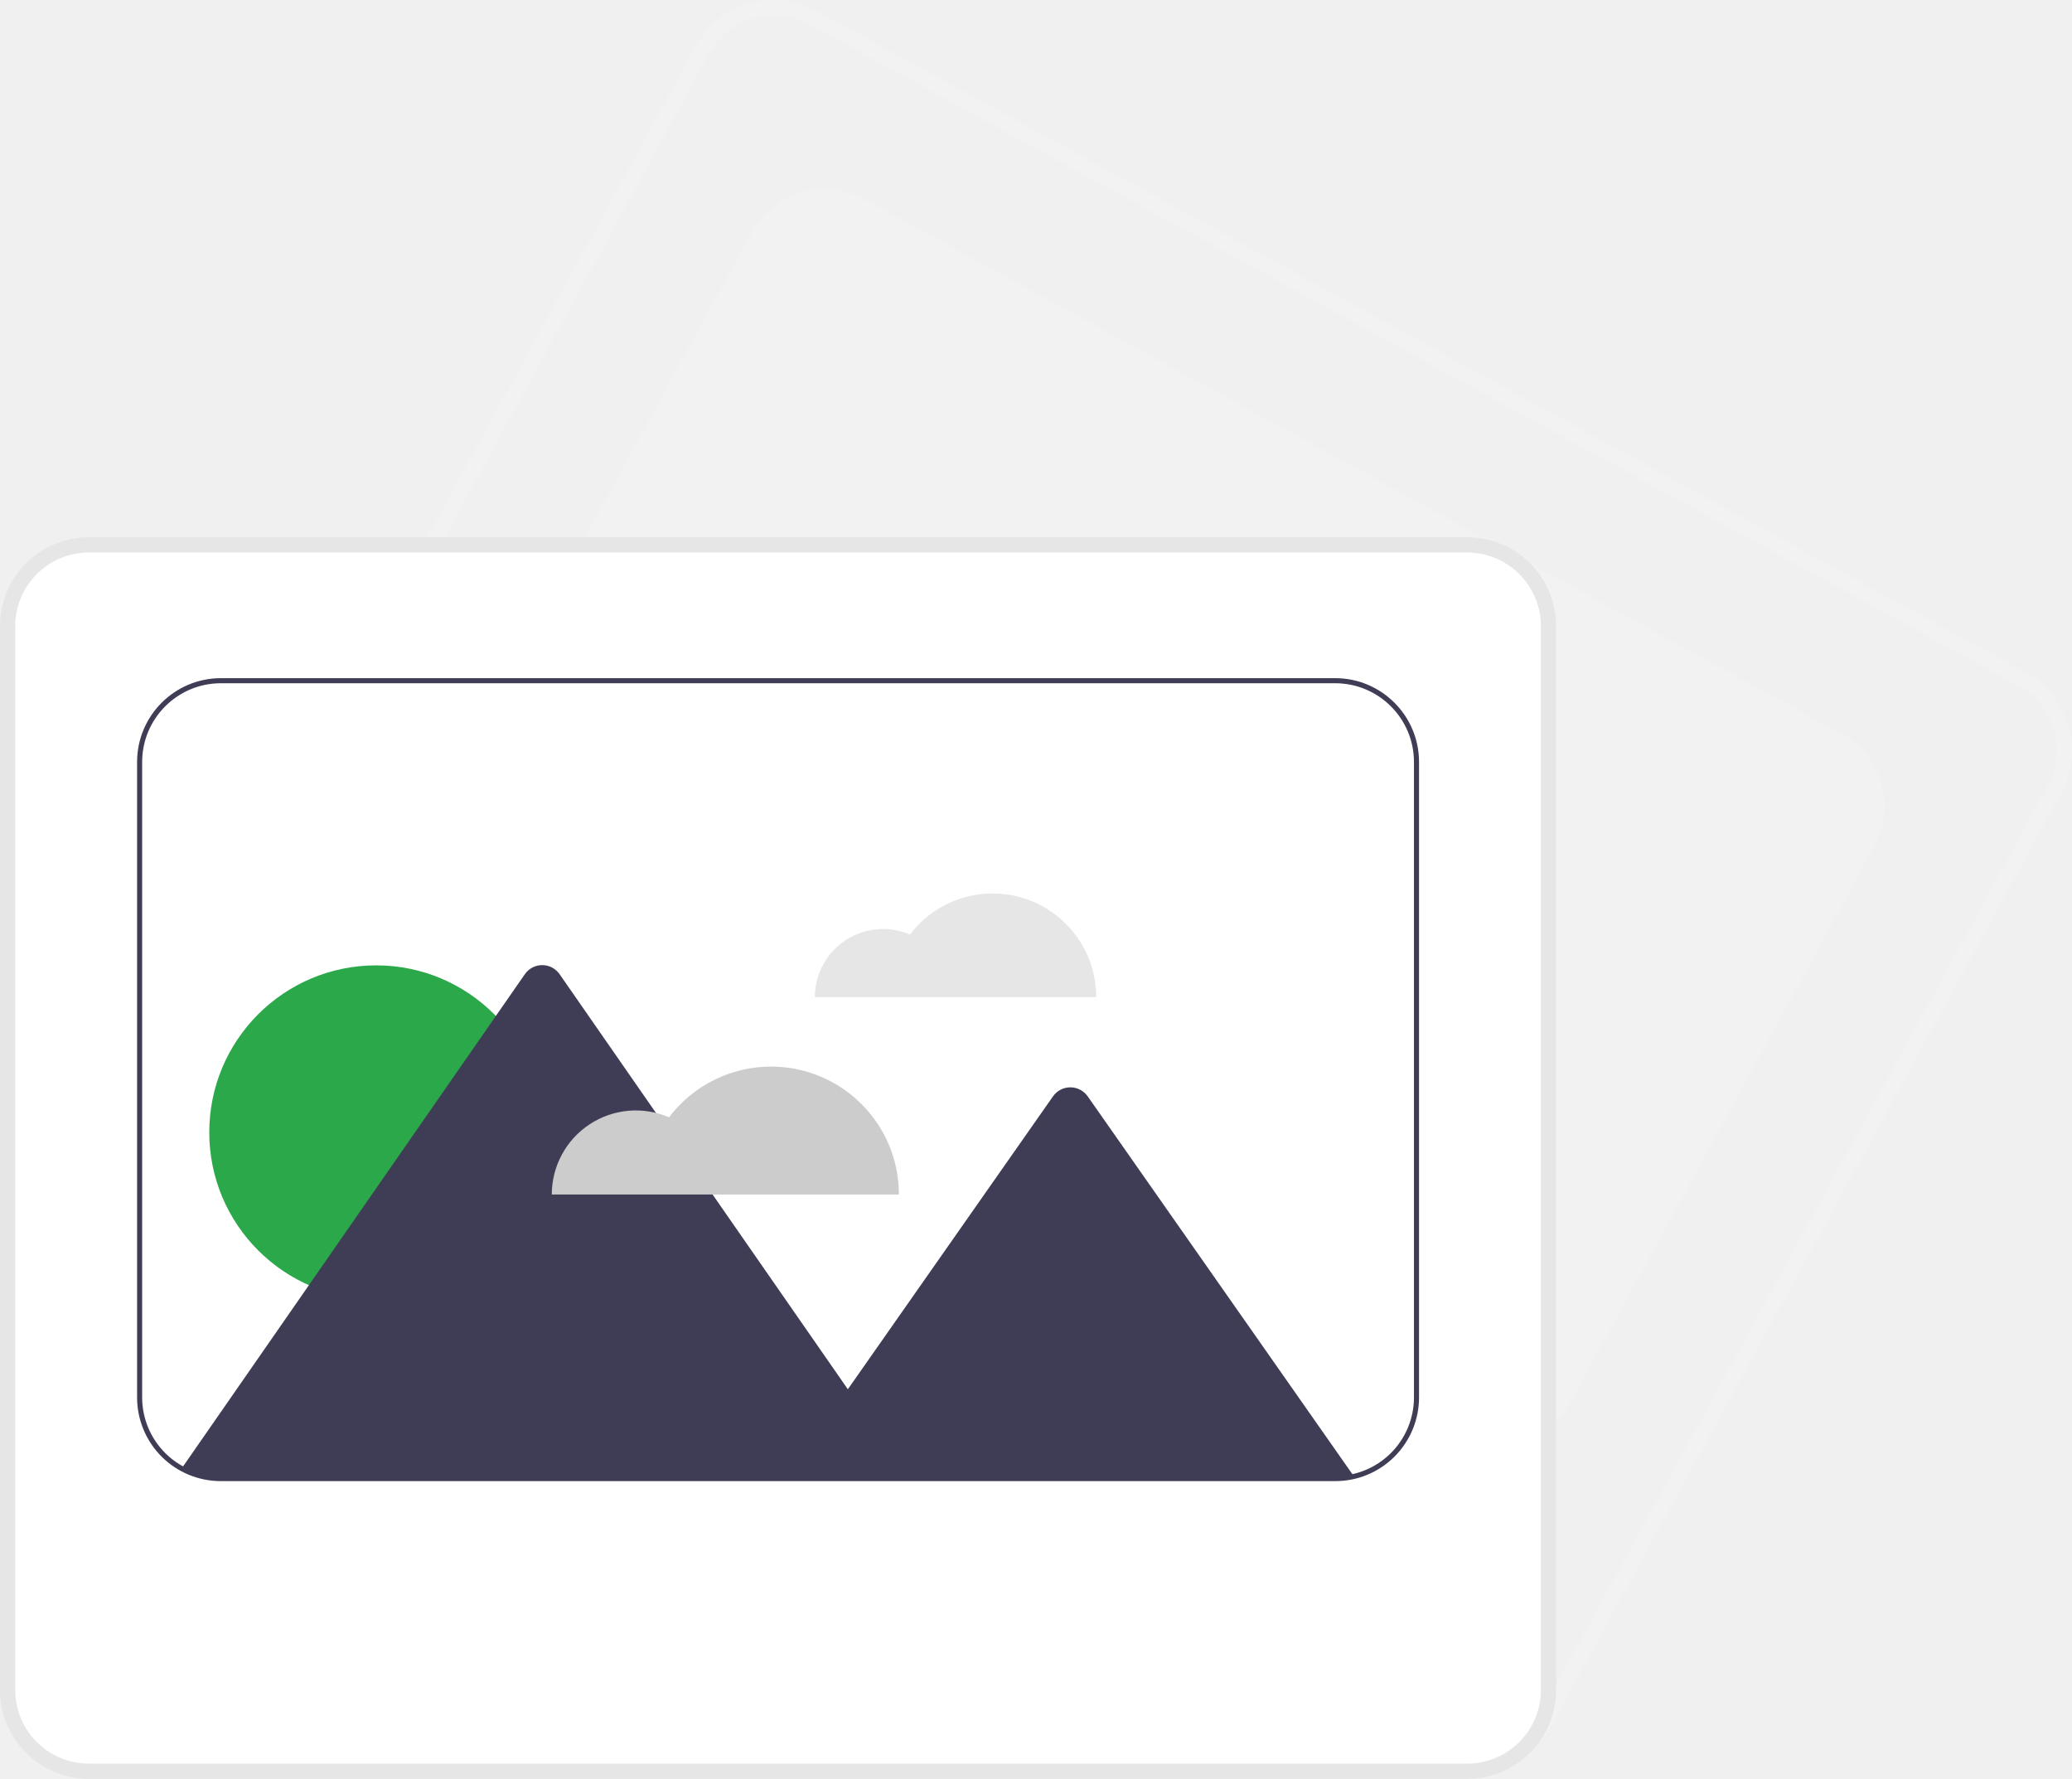
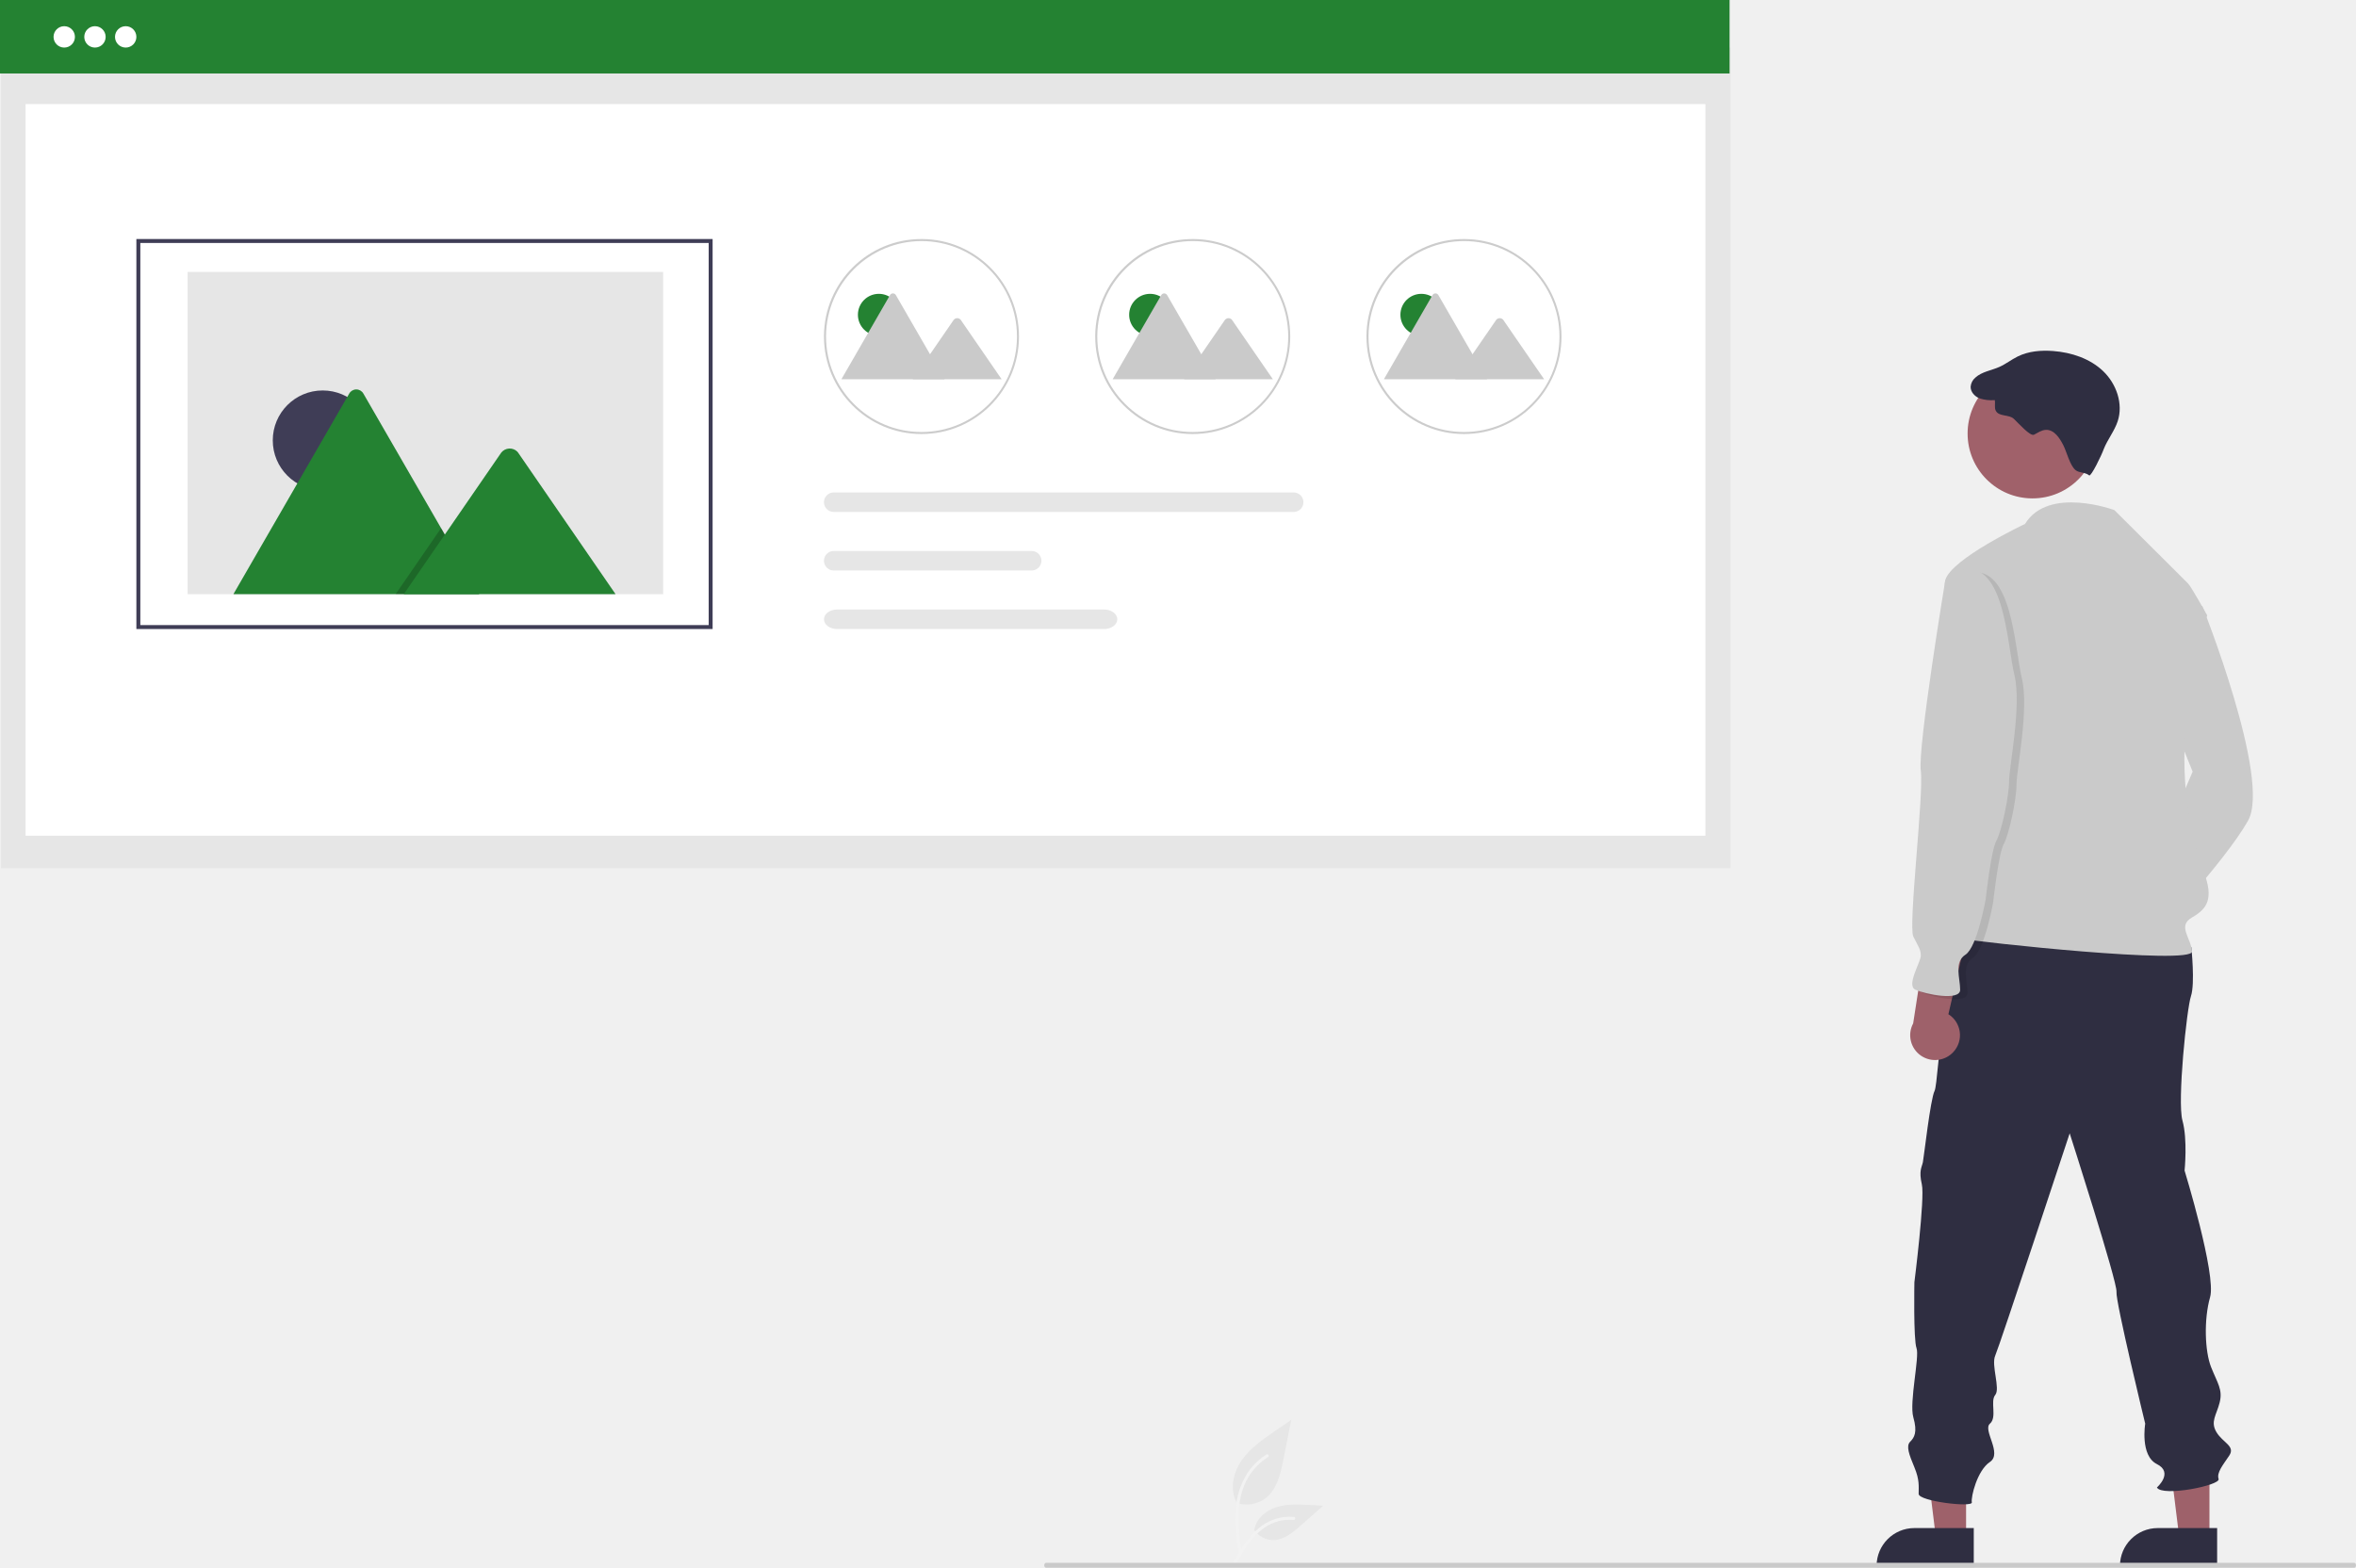
- <svg xmlns="http://www.w3.org/2000/svg" data-name="Layer 1" width="816.222" height="700.597" viewBox="0 0 816.222 700.597">
-   <path d="M772.021,797.895a34.814,34.814,0,0,1-16.746-4.309L278.867,533.041a35.039,35.039,0,0,1-13.914-47.501L466.001,117.924a34.999,34.999,0,0,1,47.502-13.914l476.408,260.546a35.039,35.039,0,0,1,13.914,47.501L802.777,779.673a34.771,34.771,0,0,1-20.869,16.795A35.147,35.147,0,0,1,772.021,797.895Zm-13.867-9.572a29.001,29.001,0,0,0,39.359-11.529L998.56,409.179A29.033,29.033,0,0,0,987.032,369.82L510.623,109.274a29.001,29.001,0,0,0-39.359,11.529L270.217,488.418A29.033,29.033,0,0,0,281.746,527.777Z" transform="translate(-191.8888 -99.7015)" fill="#f2f2f2" />
-   <path d="M781.844,669.325a32.706,32.706,0,0,1-15.683-4.017L380.999,454.665a32.469,32.469,0,0,1-12.92-44.108L488.151,191.005a32.497,32.497,0,0,1,44.109-12.92L917.422,388.729a32.498,32.498,0,0,1,12.92,44.108l-.439-.24.439.24L810.27,652.388A32.364,32.364,0,0,1,781.844,669.325Z" transform="translate(-191.8888 -99.7015)" fill="#f2f2f2" />
-   <path d="M769.889,797.798h-543a32.537,32.537,0,0,1-32.5-32.5v-419a32.537,32.537,0,0,1,32.5-32.5h543a32.537,32.537,0,0,1,32.5,32.5v419A32.537,32.537,0,0,1,769.889,797.798Z" transform="translate(-191.8888 -99.7015)" fill="#fff" />
-   <path d="M769.889,800.298h-543a35.039,35.039,0,0,1-35-35v-419a35.039,35.039,0,0,1,35-35h543a35.039,35.039,0,0,1,35,35v419A35.039,35.039,0,0,1,769.889,800.298Zm-543-483a29.033,29.033,0,0,0-29,29v419a29.033,29.033,0,0,0,29,29h543a29.033,29.033,0,0,0,29-29v-419a29.033,29.033,0,0,0-29-29Z" transform="translate(-191.8888 -99.7015)" fill="#e6e6e6" />
-   <path d="M582.892,451.586a40.764,40.764,0,0,0-32.551,16.186,26.84,26.84,0,0,0-37.449,24.648H623.725A40.833,40.833,0,0,0,582.892,451.586Z" transform="translate(-191.8888 -99.7015)" fill="#e6e6e6" />
-   <circle cx="148.197" cy="445.96" r="65.757" fill="#2ba84a" />
-   <path d="M725.249,681.179a31.878,31.878,0,0,1-7.36.85h-439a31.875,31.875,0,0,1-15.46-3.97l1.17-1.68,48.98-70.53,72.58-104.49,1.06-1.53,11.42-16.44a8.337,8.337,0,0,1,13.7,0l37.94,54.61v.01l22.32,32.14,53.28,76.7,80.81-115.35a8.348,8.348,0,0,1,13.68,0l51.84,73.99,2.98,4.25Z" transform="translate(-191.8888 -99.7015)" fill="#3f3d56" />
-   <path d="M495.618,519.768A50.293,50.293,0,0,0,455.458,539.738,33.114,33.114,0,0,0,409.255,570.147h136.743A50.379,50.379,0,0,0,495.618,519.768Z" transform="translate(-191.8888 -99.7015)" fill="#ccc" />
-   <path d="M717.889,683.028h-439a32.97,32.97,0,0,1-33-33V399.789a33.037,33.037,0,0,1,33-33h439a33.037,33.037,0,0,1,33,33V650.028a32.962,32.962,0,0,1-33,33Zm-439-314.24a31.035,31.035,0,0,0-31,31V650.028a30.971,30.971,0,0,0,31,31h439a30.964,30.964,0,0,0,31-31V399.789a31.035,31.035,0,0,0-31-31Z" transform="translate(-191.8888 -99.7015)" fill="#3f3d56" />
+ <svg xmlns="http://www.w3.org/2000/svg" data-name="Layer 1" width="958.395" height="637.798" viewBox="0 0 958.395 637.798">
+   <g id="b741a6a4-0c94-4a93-9cb5-e22b35789664" data-name="Group 58">
+     <path id="ac0655ac-0c66-422f-907a-9e1a46083673-213" data-name="Path 438" d="M623.655,742.474a12.8,12.8,0,0,0,12.364-2.178c4.33-3.635,5.688-9.623,6.793-15.168l3.268-16.4-6.841,4.711c-4.92,3.388-9.95,6.884-13.356,11.79s-4.893,11.6-2.156,16.914" transform="translate(-120.8025 -131.101)" fill="#e6e6e6" />
+     <path id="a9f6edd9-ffd5-4087-8bdb-dd611279c760-214" data-name="Path 439" d="M624.712,763.47c-.861-6.273-1.747-12.627-1.143-18.967a29.832,29.832,0,0,1,5.752-15.64,26.018,26.018,0,0,1,6.675-6.049c.668-.421,1.282.637.617,1.056a24.735,24.735,0,0,0-9.784,11.805c-2.13,5.418-2.472,11.324-2.105,17.079.222,3.48.692,6.938,1.167,10.391a.634.634,0,0,1-.427.752.615.615,0,0,1-.752-.427Z" transform="translate(-120.8025 -131.101)" fill="#f2f2f2" />
+     <path id="e5b8b1da-faf7-4c11-88ee-cabc9c313bed-215" data-name="Path 442" d="M630.909,753.405a9.425,9.425,0,0,0,8.212,4.238c4.157-.2,7.623-3.1,10.743-5.853l9.228-8.147-6.107-.292c-4.392-.21-8.9-.406-13.08.948s-8.041,4.614-8.806,8.944" transform="translate(-120.8025 -131.101)" fill="#e6e6e6" />
+     <path id="aa5166d1-e32d-46c4-8a32-79f8a6dcb289-216" data-name="Path 443" d="M622.277,767.076c4.145-7.335,8.953-15.486,17.544-18.092a19.578,19.578,0,0,1,7.379-.762c.783.068.588,1.275-.194,1.208a18.188,18.188,0,0,0-11.776,3.116,30.61,30.61,0,0,0-8.094,8.735c-1.34,2.041-2.541,4.169-3.742,6.294C623.011,768.254,621.889,767.764,622.277,767.076Z" transform="translate(-120.8025 -131.101)" fill="#f2f2f2" />
+   </g>
+   <rect id="b0c98e14-1925-4936-b700-8389486832dc" data-name="Rectangle 62" x="0.395" y="19.352" width="703.576" height="333.859" fill="#e6e6e6" />
+   <rect id="b68ecde8-71e2-4e37-9915-29330f01abce" data-name="Rectangle 75" x="10.395" y="42.352" width="683.339" height="297.645" fill="#fff" />
+   <rect id="e8db4df2-8ee7-43dc-8bde-94a4824e02e5" data-name="Rectangle 80" width="703.576" height="29.89" fill="#248232" />
+   <g id="fb1c6b8a-0955-4e76-8223-9f33cff758ba" data-name="Group 80">
+     <rect id="f182cb2d-075c-4cee-9ba1-dc8adfb68bff" data-name="Rectangle 111" x="56.504" y="97.778" width="232.802" height="157.058" fill="#fff" />
+     <path id="bcba5beb-716d-4631-a3f1-0727bd6657d3-217" data-name="Path 709" d="M410.687,387.008h-234.408V228.344h234.408Zm-232.8-1.606h231.2V229.949h-231.2Z" transform="translate(-120.8025 -131.101)" fill="#3f3d56" />
+     <path id="f932a065-06b7-4cdf-83d6-7c97cd1dbf89-218" data-name="Path 710" d="M197.116,372.829h193.452v-131.1h-193.452Z" transform="translate(-120.8025 -131.101)" fill="#e6e6e6" />
+     <g id="ecf65588-dc32-434f-852e-0af5885642fd" data-name="Group 55">
+       <circle id="f52ba536-ee7f-40e0-9be2-a052cb8136e2" data-name="Ellipse 110" cx="131.266" cy="179.154" r="20.306" fill="#3f3d56" />
+       <path id="b628c6f5-d4f4-4858-bd34-4c014918c956-219" data-name="Path 711" d="M315.743,372.833h-99.613a2.027,2.027,0,0,1-.372-.03l47.112-81.6a3.3,3.3,0,0,1,5.742,0l31.618,54.763,1.515,2.62Z" transform="translate(-120.8025 -131.101)" fill="#248232" />
+       <path id="f233adae-7d2f-4068-80e4-6d04a9f9b275-220" data-name="Path 712" d="M315.743,372.83h-34.011l16.7-24.251,1.2-1.747.6-.874,1.514,2.62Z" transform="translate(-120.8025 -131.101)" opacity="0.2" style="isolation:isolate" />
+       <path id="b7d33c45-0595-4de3-9083-860e8be6bfda-221" data-name="Path 713" d="M371.208,372.831h-86.157l16.7-24.251,1.2-1.747,21.756-31.6a4.4,4.4,0,0,1,6.535-.391,3.925,3.925,0,0,1,.313.391Z" transform="translate(-120.8025 -131.101)" fill="#248232" />
+     </g>
+   </g>
+   <g id="a30f63cb-bc78-4650-9940-a4284081fdce" data-name="Group 26">
+     <path id="a98a124e-3787-4fab-85a3-89b8128d43e9-222" data-name="Path 45" d="M495.651,307.677a39.649,39.649,0,0,1-39.666-39.632v-.288a39.666,39.666,0,1,1,39.671,39.92h-.005Zm0-78.5a38.914,38.914,0,0,0-38.826,38.6v.227a38.836,38.836,0,1,0,38.845-38.827h-.019Z" transform="translate(-120.8025 -131.101)" fill="#ccc" />
+     <g id="f6bbc1ed-5643-42a3-82b5-87ed10503463" data-name="Group 27">
+       <circle id="aabd211e-9945-4333-9755-fa4b890167be" data-name="Ellipse 7" cx="357.502" cy="128.056" r="8.514" fill="#248232" />
+       <path id="f271b168-7c91-4b60-9d98-0e3973010936-223" data-name="Path 63" d="M505.002,285.393h-41.766a.85.85,0,0,1-.156-.013l19.755-34.215a1.383,1.383,0,0,1,2.407,0l13.257,22.964.635,1.1Z" transform="translate(-120.8025 -131.101)" fill="#cacaca" />
+       <path id="bf105c06-a11f-4136-b86d-a4e60d739436-224" data-name="Path 65" d="M528.257,285.393h-36.125l7-10.168.5-.733,9.122-13.251a1.846,1.846,0,0,1,2.742-.164,1.643,1.643,0,0,1,.131.164Z" transform="translate(-120.8025 -131.101)" fill="#cacaca" />
+     </g>
+   </g>
+   <circle id="b25961f2-04b5-471b-8375-63fc1d048083" data-name="Ellipse 239" cx="26.13" cy="15.005" r="4.348" fill="#fff" />
+   <circle id="e0ae52ce-30d2-47d7-9cd9-936448fa1255" data-name="Ellipse 240" cx="38.63" cy="15.005" r="4.348" fill="#fff" />
+   <circle id="a1452965-a3bf-422b-8d64-ee8b2f8e7426" data-name="Ellipse 241" cx="51.13" cy="15.005" r="4.348" fill="#fff" />
+   <g id="ab45d53e-b1f0-4c03-af47-648f4d456c24" data-name="Group 81">
+     <path id="acc17b87-6e67-425b-8932-43641ebcc687-225" data-name="Path 45-2" d="M605.993,307.677a39.649,39.649,0,0,1-39.666-39.632v-.288a39.666,39.666,0,1,1,39.671,39.92h-.005Zm0-78.5a38.914,38.914,0,0,0-38.826,38.6v.227a38.836,38.836,0,1,0,38.845-38.827h-.019Z" transform="translate(-120.8025 -131.101)" fill="#ccc" />
+     <g id="a2cc8add-6efd-4920-b0ce-6d73dd962d83" data-name="Group 27-2">
+       <circle id="aa9a4c61-6b20-4132-87eb-1689f68544dc" data-name="Ellipse 7-2" cx="467.843" cy="128.056" r="8.514" fill="#248232" />
+       <path id="bec16132-452e-4535-9c04-23459bf5a636-226" data-name="Path 63-2" d="M615.344,285.393h-41.766a.85.85,0,0,1-.156-.013l19.755-34.215a1.383,1.383,0,0,1,2.407,0l13.257,22.964.635,1.1Z" transform="translate(-120.8025 -131.101)" fill="#cacaca" />
+       <path id="f6bc28e7-d77e-4ad9-883f-0ef370cdf6a5-227" data-name="Path 65-2" d="M638.599,285.393h-36.125l7-10.168.5-.733,9.122-13.251a1.846,1.846,0,0,1,2.742-.164,1.643,1.643,0,0,1,.131.164Z" transform="translate(-120.8025 -131.101)" fill="#cacaca" />
+     </g>
+   </g>
+   <g id="b008f90a-485c-47d7-9740-68c5509ab4de" data-name="Group 82">
+     <path id="bfe9e607-b29d-4804-aeb1-3628394a30ae-228" data-name="Path 45-3" d="M716.334,307.677a39.649,39.649,0,0,1-39.666-39.632v-.288a39.666,39.666,0,1,1,39.671,39.92h-.005Zm0-78.5a38.914,38.914,0,0,0-38.826,38.6v.227a38.836,38.836,0,1,0,38.845-38.827h-.019Z" transform="translate(-120.8025 -131.101)" fill="#ccc" />
+     <g id="e28c6b75-f185-4232-8320-5d44236ab799" data-name="Group 27-3">
+       <circle id="e90051d6-a94a-48d9-a554-c10510884661" data-name="Ellipse 7-3" cx="578.185" cy="128.056" r="8.514" fill="#248232" />
+       <path id="a473ea89-341a-4b2a-8eda-942ae9a78b66-229" data-name="Path 63-3" d="M725.686,285.393h-41.766a.85.85,0,0,1-.156-.013l19.755-34.215a1.383,1.383,0,0,1,2.407,0l13.257,22.964.635,1.1Z" transform="translate(-120.8025 -131.101)" fill="#cacaca" />
+       <path id="f0f50ed7-15ea-465e-b400-fbead83840a6-230" data-name="Path 65-3" d="M748.941,285.393h-36.125l7-10.168.5-.733,9.122-13.251a1.846,1.846,0,0,1,2.742-.164,1.643,1.643,0,0,1,.131.164Z" transform="translate(-120.8025 -131.101)" fill="#cacaca" />
+     </g>
+   </g>
+   <path id="e35adc19-8da5-4f63-beaa-9be31fb3c7a8-231" data-name="Path 139" d="M459.955,331.441a3.969,3.969,0,0,0-.014,7.938H647.062a3.969,3.969,0,0,0,0-7.938Z" transform="translate(-120.8025 -131.101)" fill="#e6e6e6" />
+   <path id="a02980ad-eb35-4ed6-8fb0-70f7a7373981-232" data-name="Path 140" d="M459.955,355.255a3.969,3.969,0,0,0-.014,7.938h80.527a3.969,3.969,0,1,0,.014-7.938H459.955Z" transform="translate(-120.8025 -131.101)" fill="#e6e6e6" />
+   <path id="ecd4f684-9972-404e-a6cb-1953f0a217bf-233" data-name="Path 1285" d="M461.34,379.069c-2.957,0-5.354,1.777-5.354,3.969s2.4,3.969,5.354,3.969H569.948c2.957,0,5.354-1.777,5.354-3.969s-2.4-3.969-5.354-3.969Z" transform="translate(-120.8025 -131.101)" fill="#e6e6e6" />
+   <polygon points="799.781 625.661 787.521 625.66 781.689 578.372 799.783 578.373 799.781 625.661" fill="#9e616a" />
+   <path d="M923.71,768.646l-39.531-.001v-.5a15.387,15.387,0,0,1,15.386-15.386h.001l24.144.001Z" transform="translate(-120.8025 -131.101)" fill="#2f2e41" />
+   <polygon points="898.781 625.661 886.521 625.66 880.689 578.372 898.783 578.373 898.781 625.661" fill="#9e616a" />
+   <path d="M1022.71,768.646l-39.531-.001v-.5a15.387,15.387,0,0,1,15.386-15.386h.001l24.144.001Z" transform="translate(-120.8025 -131.101)" fill="#2f2e41" />
+   <path id="bd8e0d8e-f1dc-46fc-a16e-6b51c501344d-234" data-name="Path 1272" d="M987.74,383.036l28.93-5.44s28.125,70.528,18.606,87.4-39.375,48.461-39.375,48.461l-5.625-16.009,22.464-52.412Z" transform="translate(-120.8025 -131.101)" fill="#cacaca" />
+   <path id="bc0f5db7-7c65-4758-8f9a-b94e17715378-235" data-name="Path 1276" d="M1006.006,514.293l6.2,2.163s1.586,14.711-.145,19.9-5.625,42.836-3.462,50.624.865,20.336.865,20.336,12.981,42.4,10.385,51.49-2.163,22.067.433,28.557,4.76,9.086,3.461,14.279-3.894,7.788-1.3,12.115,7.788,5.625,5.192,9.519-5.192,6.923-4.327,9.519-22.932,7.356-25.1,3.461c0,0,6.923-6.058,0-9.519s-4.76-16.442-4.76-16.442-12.115-49.759-11.683-53.653-19.038-64.47-19.038-64.47-28.557,86.537-30.288,90.432,2.163,13.413,0,16.009.865,9.086-2.163,11.683,5.192,12.115,0,15.577-7.788,14.279-7.356,16.442-21.634-.433-21.634-3.461.433-5.625-1.731-10.817-3.461-8.654-1.731-10.385,3.029-3.894,1.3-9.952,2.6-24.663,1.3-28.125-.865-26.827-.865-26.827,4.327-34.182,3.029-39.807,0-6.923.433-9.086,3.029-25.529,4.76-28.99,3.894-62.74,13.846-65.768S1006.006,514.293,1006.006,514.293Z" transform="translate(-120.8025 -131.101)" fill="#2f2e41" />
+   <circle id="b1ba1493-ae17-4ace-be98-6d6e229f538f" data-name="Ellipse 246" cx="826.791" cy="176.367" r="26.394" fill="#a0616a" />
+   <path id="a6d13db0-dfca-4cfc-867a-7dd0bfa1bbdf-236" data-name="Path 1280" d="M980.91,338.623s-26.827-9.952-36.346,5.625c0,0-30.288,14.279-32.452,22.932s18.173,73.557,18.173,73.557,0,53.653-4.327,59.278-12.548,11.683-6.922,12.981,93.893,10.817,93.461,5.192-6.058-10.384,0-13.846,8.991-7.478,4.76-18.606c-18.517-48.7,1.413-104.278,1.413-104.278s-6.49-11.683-7.788-12.981S980.91,338.623,980.91,338.623Z" transform="translate(-120.8025 -131.101)" fill="#cacaca" />
+   <path id="fc1526a9-be58-42ce-ba8b-82029fac2eff-237" data-name="Path 1282" d="M960.216,312.392c-1.528-3.062-3.816-6.594-7.233-6.408-1.728.094-3.218,1.169-4.758,1.959s-6.342-4.688-8.185-6.424c-2.011-1.895-6.056-.837-7.354-3.276-.693-1.3-.133-2.919-.435-4.363a15.712,15.712,0,0,1-6.229-.724c-1.951-.791-3.641-2.623-3.586-4.728a5.407,5.407,0,0,1,1.931-3.718c2.657-2.416,6.5-2.879,9.778-4.344,2.609-1.166,4.878-2.983,7.442-4.244,4.413-2.171,9.5-2.592,14.409-2.217,7.436.568,14.955,3.036,20.347,8.187s8.246,13.279,5.92,20.364c-1.318,4.015-4.11,7.39-5.669,11.317-.955,2.688-5.193,11.349-5.945,10.725-1.641-1.36-4.028-.9-5.551-2.158C962.841,320.478,961.536,315.049,960.216,312.392Z" transform="translate(-120.8025 -131.101)" fill="#2f2e41" />
+   <path d="M915.489,558.992a10.056,10.056,0,0,0-2.099-15.276l8.027-34.822-17.403,6.479-4.955,32.074a10.11,10.11,0,0,0,16.429,11.544Z" transform="translate(-120.8025 -131.101)" fill="#9e616a" />
+   <path id="f77a2617-627e-47e3-a6d2-402e308b0cf1-238" data-name="Path 1283" d="M922.064,364.151l-6.923,4.327s-11.25,67.932-9.952,77.451-5.192,63.172-3.029,67.5,3.029,5.192,3.029,7.788-6.058,12.115-2.163,13.846,18.173,4.76,18.173,0-2.6-11.25,2.163-14.279,8.221-22.5,8.221-22.5,2.163-19.9,4.327-23.8,5.192-18.173,5.192-24.23,5.192-30.721,2.163-43.269S939.372,360.689,922.064,364.151Z" transform="translate(-120.8025 -131.101)" opacity="0.1" style="isolation:isolate" />
+   <path id="bf6fb651-5e0b-44be-8203-4c088557aadc-239" data-name="Path 1284" d="M919.036,362.852l-6.923,4.332s-11.25,67.932-9.952,77.451-5.192,63.172-3.029,67.5,3.029,5.192,3.029,7.788-6.058,12.115-2.163,13.846,18.173,4.76,18.173,0-2.6-11.25,2.163-14.279,8.221-22.5,8.221-22.5,2.163-19.9,4.327-23.8,5.192-18.173,5.192-24.23,5.192-30.721,2.163-43.269S936.343,359.391,919.036,362.852Z" transform="translate(-120.8025 -131.101)" fill="#cacaca" />
+   <path id="ea4adc37-3158-43e2-866b-856bd1f4f3c2-240" data-name="Path 944" d="M1078.481,768.899h-532.183c-.4,0-.716-.448-.716-1s.321-1,.716-1h532.183c.4,0,.716.448.716,1S1078.877,768.899,1078.481,768.899Z" transform="translate(-120.8025 -131.101)" fill="#cacaca" />
</svg>
